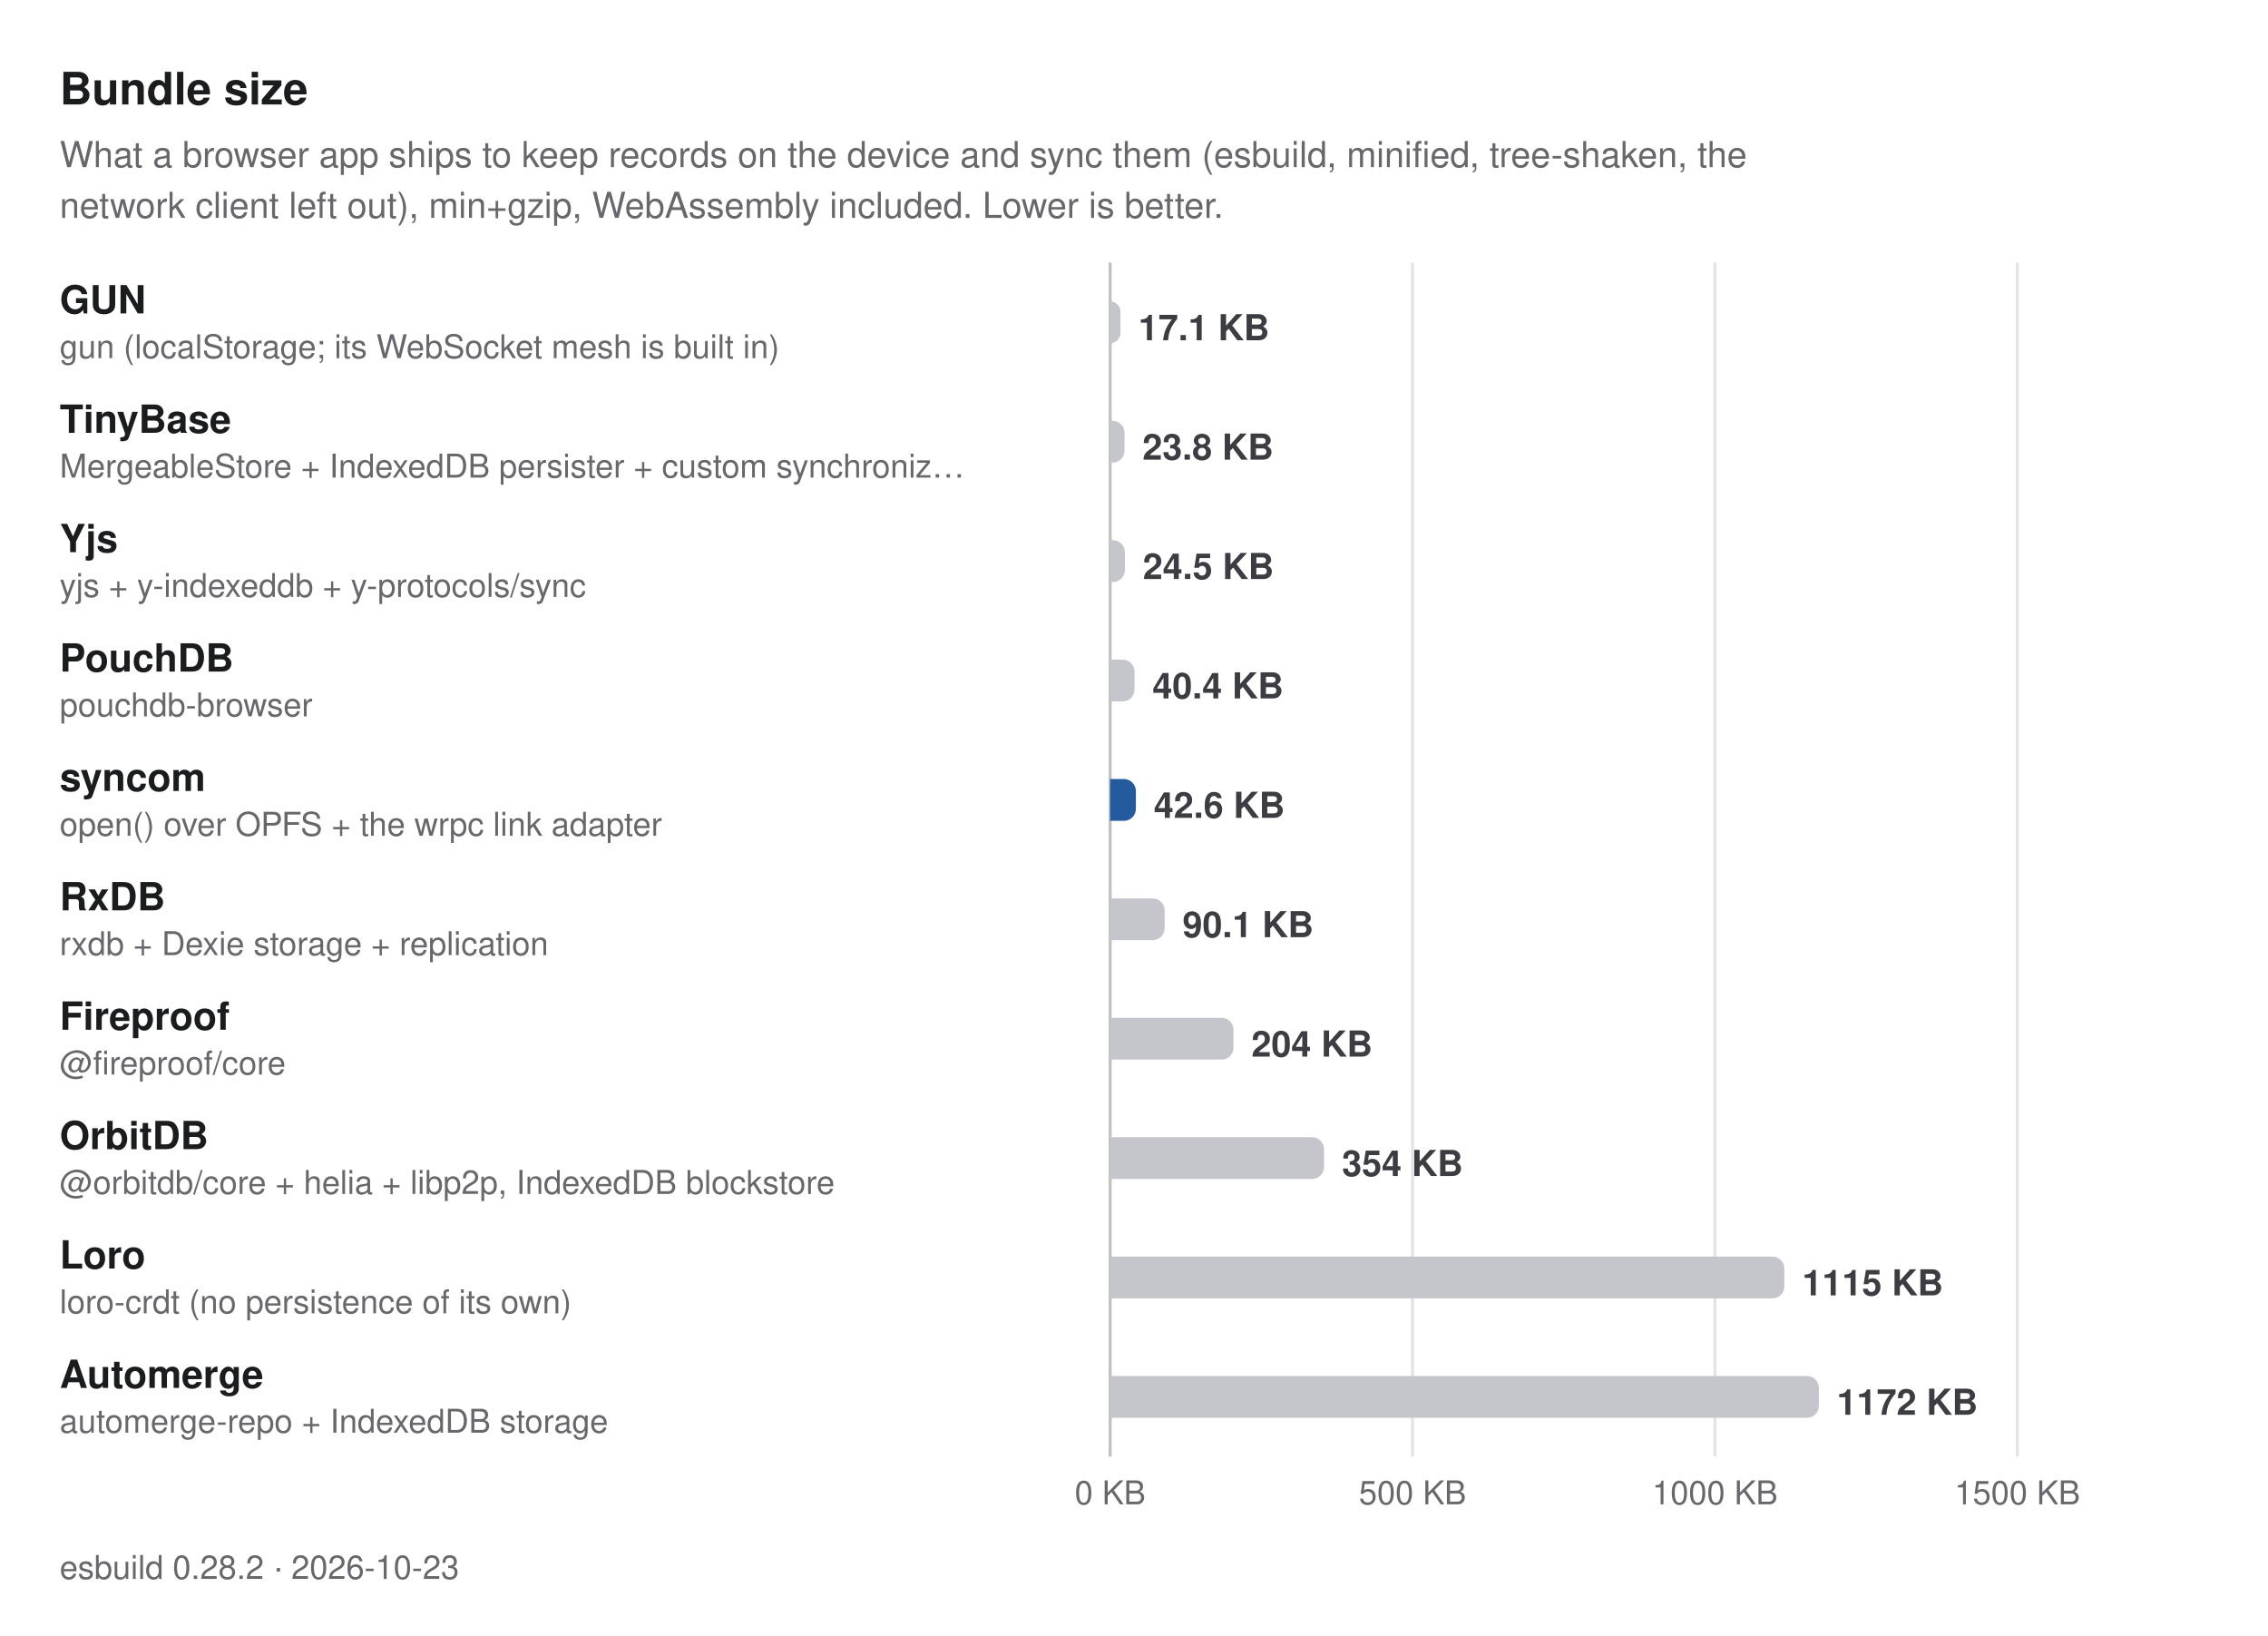
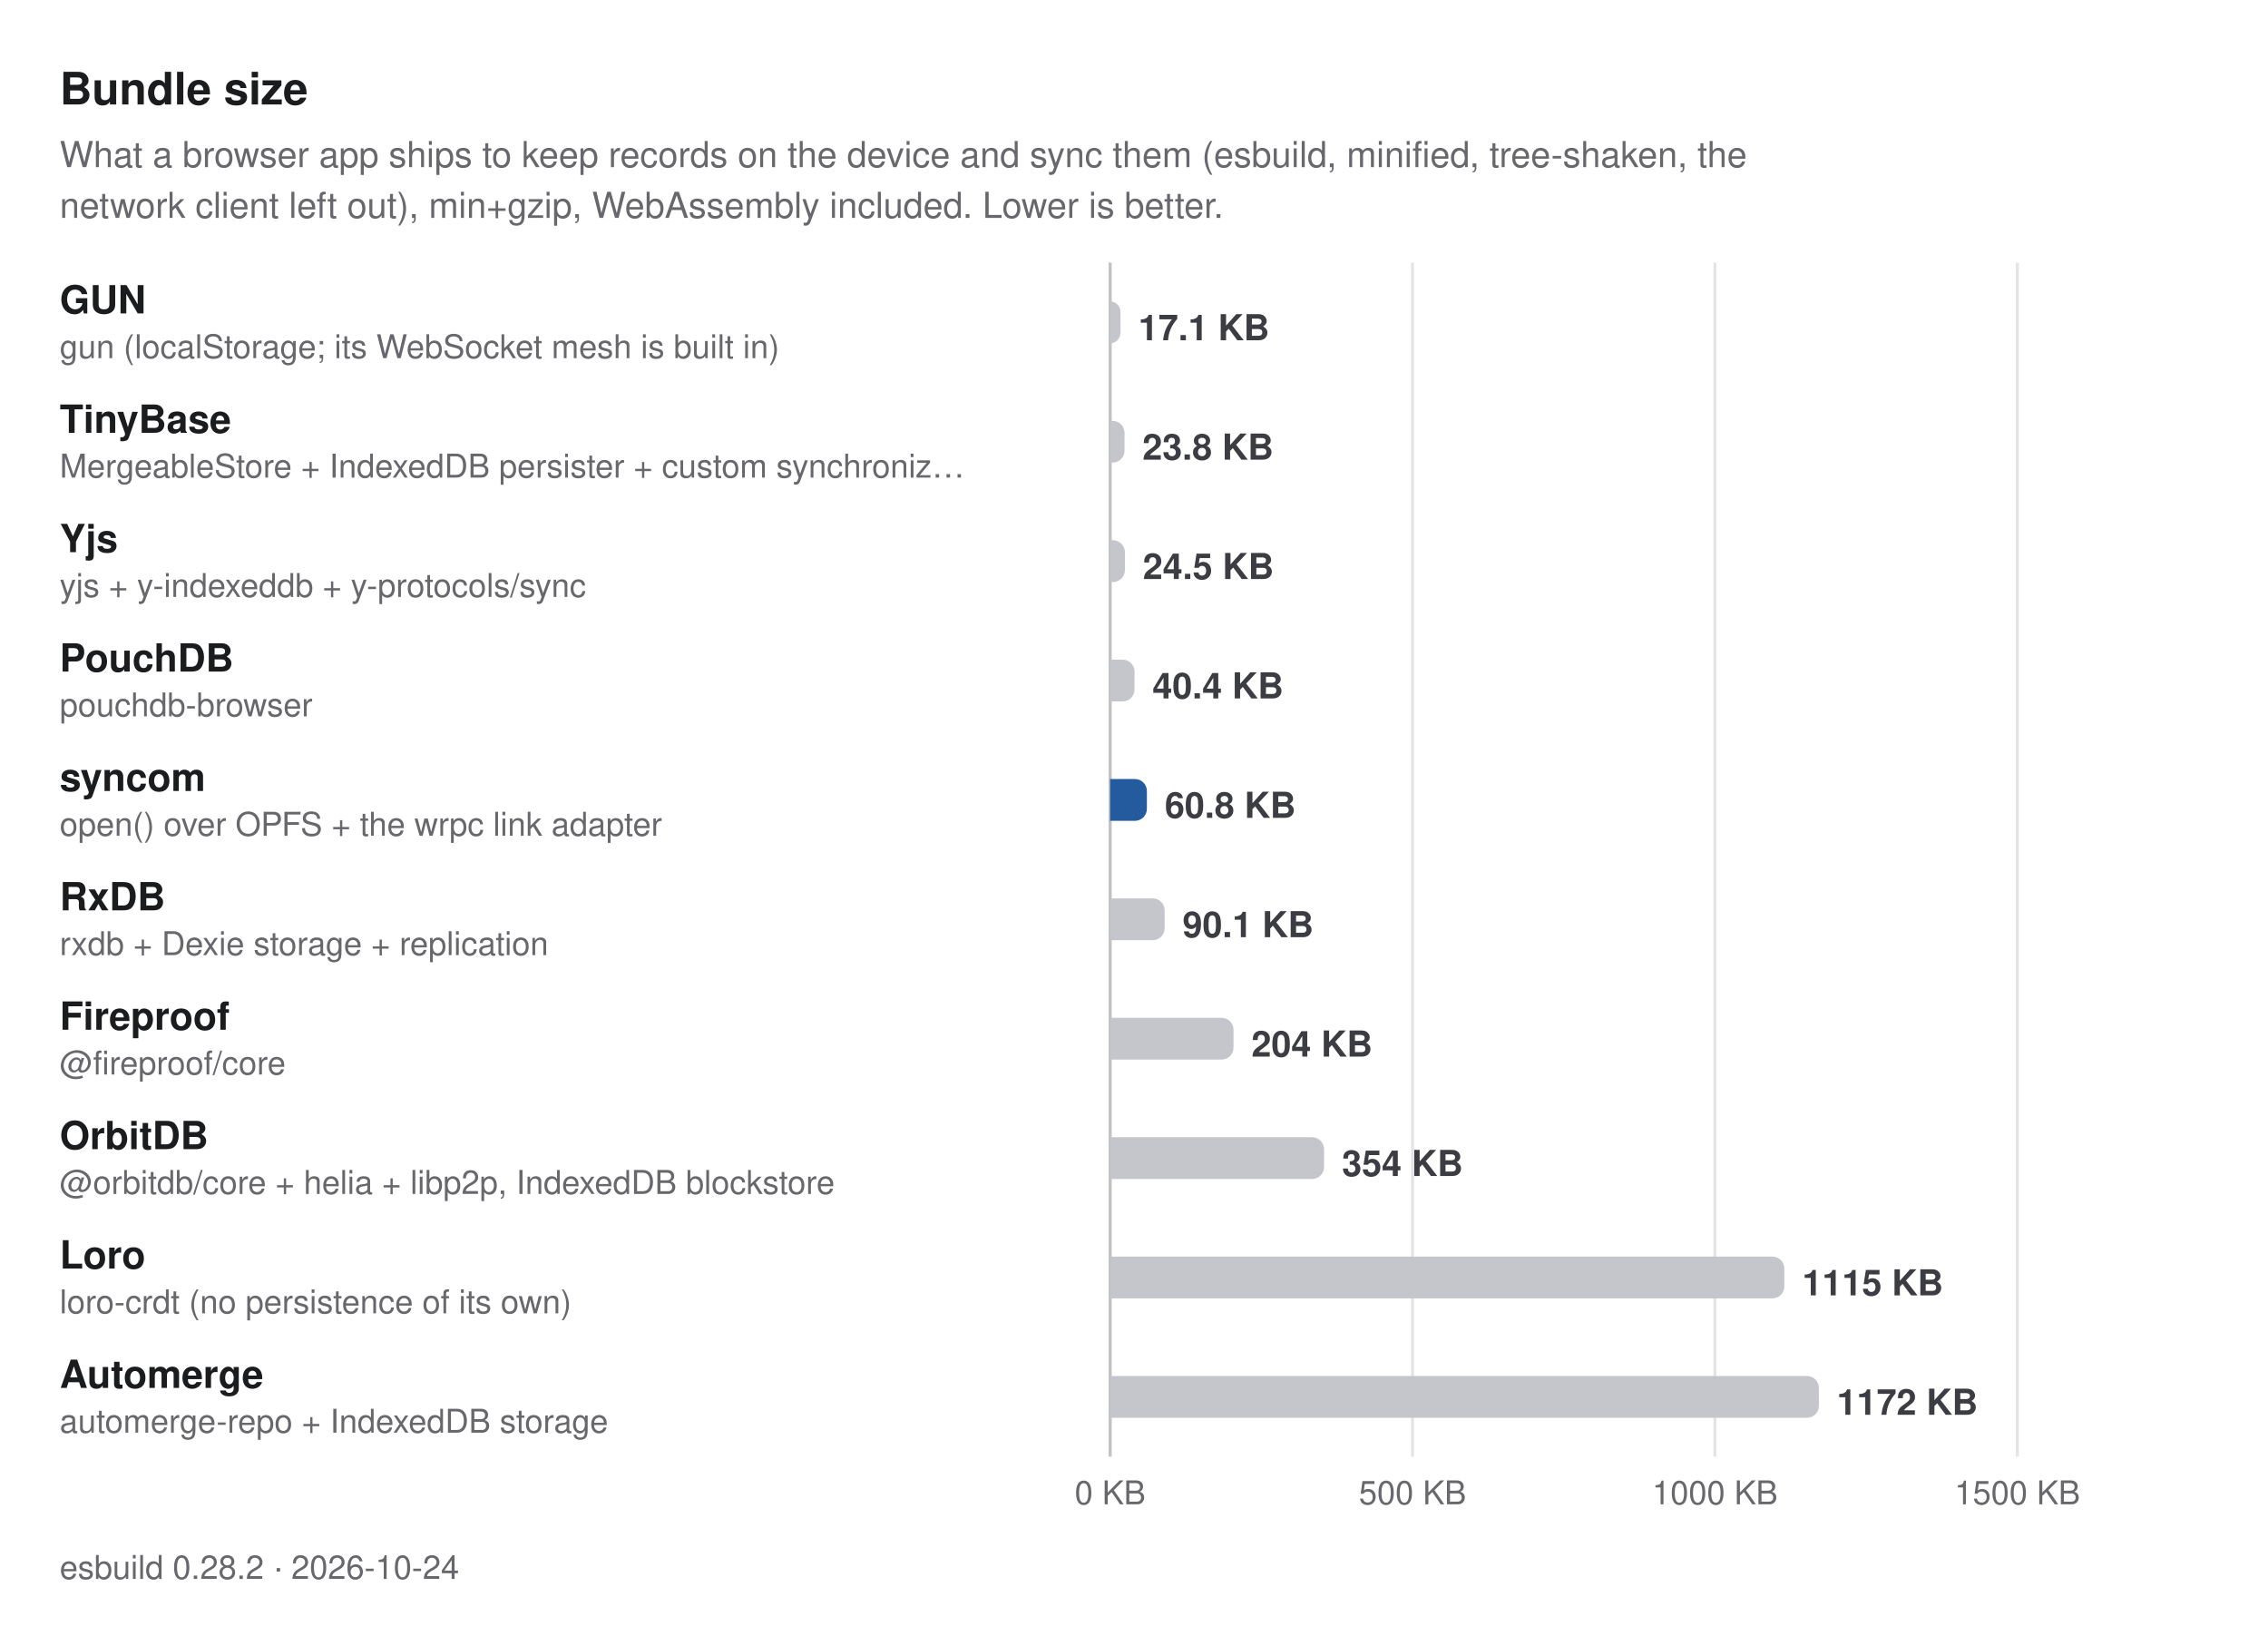
<svg xmlns="http://www.w3.org/2000/svg" width="760" height="548" viewBox="0 0 760 548" role="img" aria-label="Bundle size. What a browser app ships to keep records on the device and sync them (esbuild, minified, tree-shaken, the network client left out), min+gzip, WebAssembly included. Lower is better.">
  <style>
  text { font-family: -apple-system, BlinkMacSystemFont, "Segoe UI", Helvetica, Arial, sans-serif; }
  .title { font-size: 15px; font-weight: 700; fill: #1b1c1e; }
  .subtitle, .caption { font-size: 12px; fill: #67676c; }
  .caption { font-size: 11px; }
  .group { font-size: 11px; font-weight: 600; letter-spacing: 0.06em; fill: #67676c; }
  .label { font-size: 13px; font-weight: 600; fill: #1b1c1e; }
  .label.primary, .label.secondary { font-weight: 700; }
  .sublabel { font-size: 11px; fill: #67676c; }
  .value { font-size: 12px; font-weight: 600; fill: #3c3c43; font-variant-numeric: tabular-nums; }
  .value.small { font-size: 10px; }
  .legend { font-size: 11px; fill: #3c3c43; }
  .tick { font-size: 11px; fill: #67676c; font-variant-numeric: tabular-nums; }
  .grid { stroke: #e4e4e7; stroke-width: 1; }
  .axis { stroke: #c2c2c4; stroke-width: 1; }
  .ref { stroke: #67676c; stroke-width: 1; stroke-dasharray: 3 3; }
  .bar { fill: #c4c6cc; }
  .bar.primary { fill: #245a9e; }
  .bar.secondary { fill: #5e9be6; }
  @media (prefers-color-scheme: dark) {
    .title, .label { fill: #dfdfd6; }
    .subtitle, .caption, .group, .sublabel, .tick { fill: #98989f; }
    .value, .legend { fill: #c2c2c4; }
    .grid { stroke: #2e2e32; }
    .axis { stroke: #48484c; }
    .ref { stroke: #98989f; }
    .bar { fill: #46474e; }
    .bar.primary { fill: #8dbcf2; }
    .bar.secondary { fill: #3d7bd0; }
  }
</style>
  <text class="title" x="20" y="35">Bundle size</text>
  <text class="subtitle" x="20" y="56">What a browser app ships to keep records on the device and sync them (esbuild, minified, tree-shaken, the</text>
  <text class="subtitle" x="20" y="73">network client left out), min+gzip, WebAssembly included. Lower is better.</text>
  <line class="grid" x1="372" y1="88" x2="372" y2="488" />
  <text class="tick" x="372" y="504" text-anchor="middle">0 KB</text>
  <line class="grid" x1="473.333" y1="88" x2="473.333" y2="488" />
  <text class="tick" x="473.333" y="504" text-anchor="middle">500 KB</text>
  <line class="grid" x1="574.667" y1="88" x2="574.667" y2="488" />
  <text class="tick" x="574.667" y="504" text-anchor="middle">1000 KB</text>
  <line class="grid" x1="676" y1="88" x2="676" y2="488" />
  <text class="tick" x="676" y="504" text-anchor="middle">1500 KB</text>
  <line class="axis" x1="372" y1="88" x2="372" y2="488" />
  <g>
    <text class="label" x="20" y="105">GUN</text>
    <text class="sublabel" x="20" y="120">gun (localStorage; its WebSocket mesh is built in)</text>
    <path class="bar" d="M372,101H372A3.471,3.471 0 0 1 375.471,104.471V111.529A3.471,3.471 0 0 1 372,115H372Z" />
    <text class="value" x="381.471" y="114">17.1 KB</text>
  </g>
  <g>
    <text class="label" x="20" y="145">TinyBase</text>
    <text class="sublabel" x="20" y="160">MergeableStore + IndexedDB persister + custom synchroniz…</text>
    <path class="bar" d="M372,141H372.829A4,4 0 0 1 376.829,145V151A4,4 0 0 1 372.829,155H372Z" />
    <text class="value" x="382.829" y="154">23.8 KB</text>
  </g>
  <g>
    <text class="label" x="20" y="185">Yjs</text>
    <text class="sublabel" x="20" y="200">yjs + y-indexeddb + y-protocols/sync</text>
    <path class="bar" d="M372,181H372.962A4,4 0 0 1 376.962,185V191A4,4 0 0 1 372.962,195H372Z" />
    <text class="value" x="382.962" y="194">24.5 KB</text>
  </g>
  <g>
    <text class="label" x="20" y="225">PouchDB</text>
    <text class="sublabel" x="20" y="240">pouchdb-browser</text>
    <path class="bar" d="M372,221H376.183A4,4 0 0 1 380.183,225V231A4,4 0 0 1 376.183,235H372Z" />
    <text class="value" x="386.183" y="234">40.4 KB</text>
  </g>
  <g>
    <text class="label primary" x="20" y="265">syncom</text>
    <text class="sublabel" x="20" y="280">open() over OPFS + the wrpc link adapter</text>
-     <path class="bar primary" d="M372,261H376.631A4,4 0 0 1 380.631,265V271A4,4 0 0 1 376.631,275H372Z" />
-     <text class="value" x="386.631" y="274">42.6 KB</text>
+     <path class="bar primary" d="M372,261H380.318A4,4 0 0 1 384.318,265V271A4,4 0 0 1 380.318,275H372Z" />
+     <text class="value" x="390.318" y="274">60.8 KB</text>
  </g>
  <g>
    <text class="label" x="20" y="305">RxDB</text>
    <text class="sublabel" x="20" y="320">rxdb + Dexie storage + replication</text>
    <path class="bar" d="M372,301H386.268A4,4 0 0 1 390.268,305V311A4,4 0 0 1 386.268,315H372Z" />
    <text class="value" x="396.268" y="314">90.1 KB</text>
  </g>
  <g>
    <text class="label" x="20" y="345">Fireproof</text>
    <text class="sublabel" x="20" y="360">@fireproof/core</text>
    <path class="bar" d="M372,341H409.349A4,4 0 0 1 413.349,345V351A4,4 0 0 1 409.349,355H372Z" />
    <text class="value" x="419.349" y="354">204 KB</text>
  </g>
  <g>
    <text class="label" x="20" y="385">OrbitDB</text>
    <text class="sublabel" x="20" y="400">@orbitdb/core + helia + libp2p, IndexedDB blockstore</text>
    <path class="bar" d="M372,381H439.679A4,4 0 0 1 443.679,385V391A4,4 0 0 1 439.679,395H372Z" />
    <text class="value" x="449.679" y="394">354 KB</text>
  </g>
  <g>
    <text class="label" x="20" y="425">Loro</text>
    <text class="sublabel" x="20" y="440">loro-crdt (no persistence of its own)</text>
    <path class="bar" d="M372,421H593.925A4,4 0 0 1 597.925,425V431A4,4 0 0 1 593.925,435H372Z" />
    <text class="value" x="603.925" y="434">1115 KB</text>
  </g>
  <g>
    <text class="label" x="20" y="465">Automerge</text>
    <text class="sublabel" x="20" y="480">automerge-repo + IndexedDB storage</text>
    <path class="bar" d="M372,461H605.512A4,4 0 0 1 609.512,465V471A4,4 0 0 1 605.512,475H372Z" />
    <text class="value" x="615.512" y="474">1172 KB</text>
  </g>
-   <text class="caption" x="20" y="529">esbuild 0.28.2 · 2026-10-23</text>
+   <text class="caption" x="20" y="529">esbuild 0.28.2 · 2026-10-24</text>
</svg>
